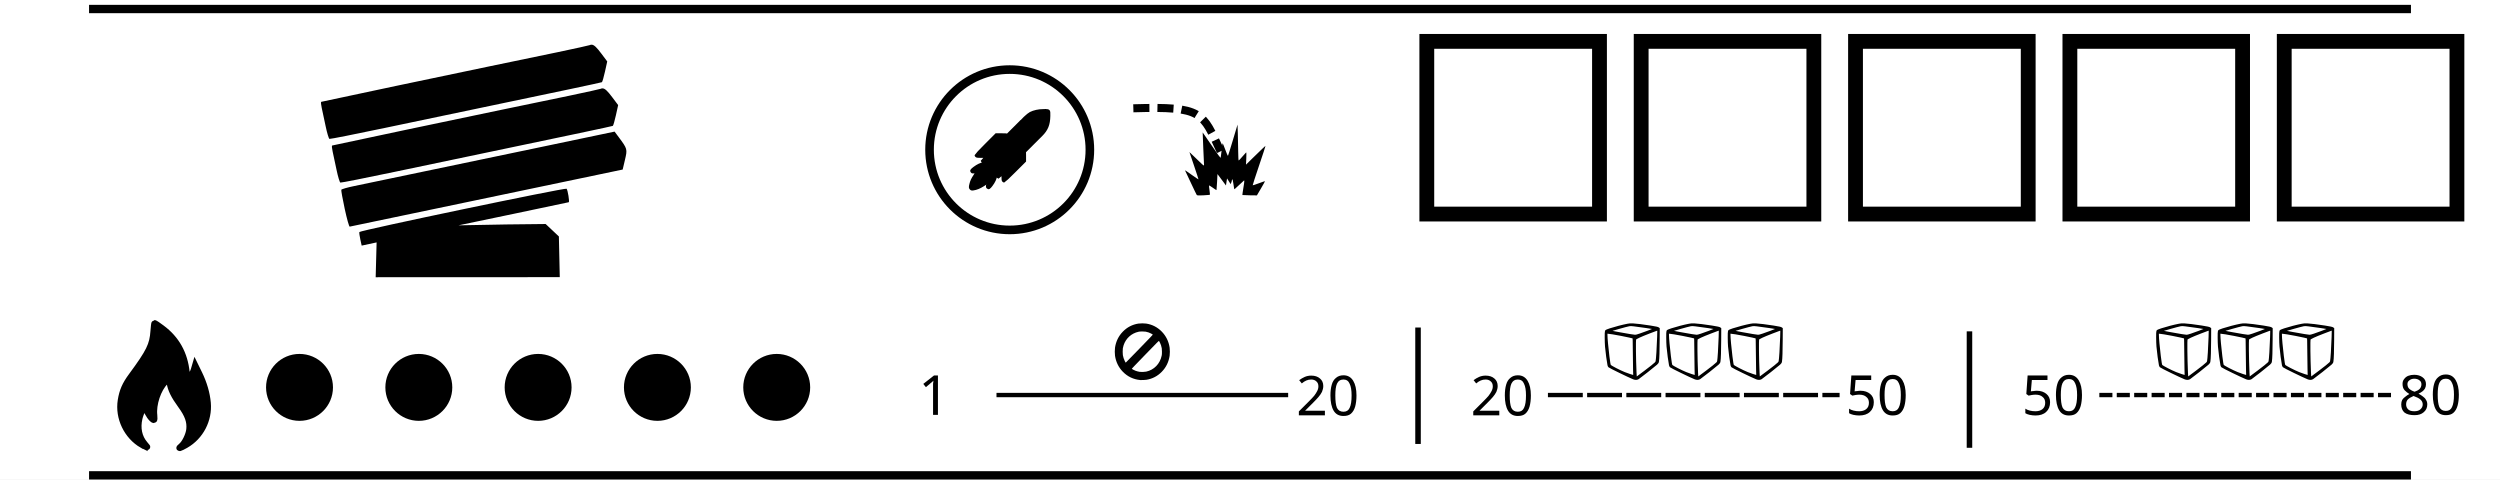
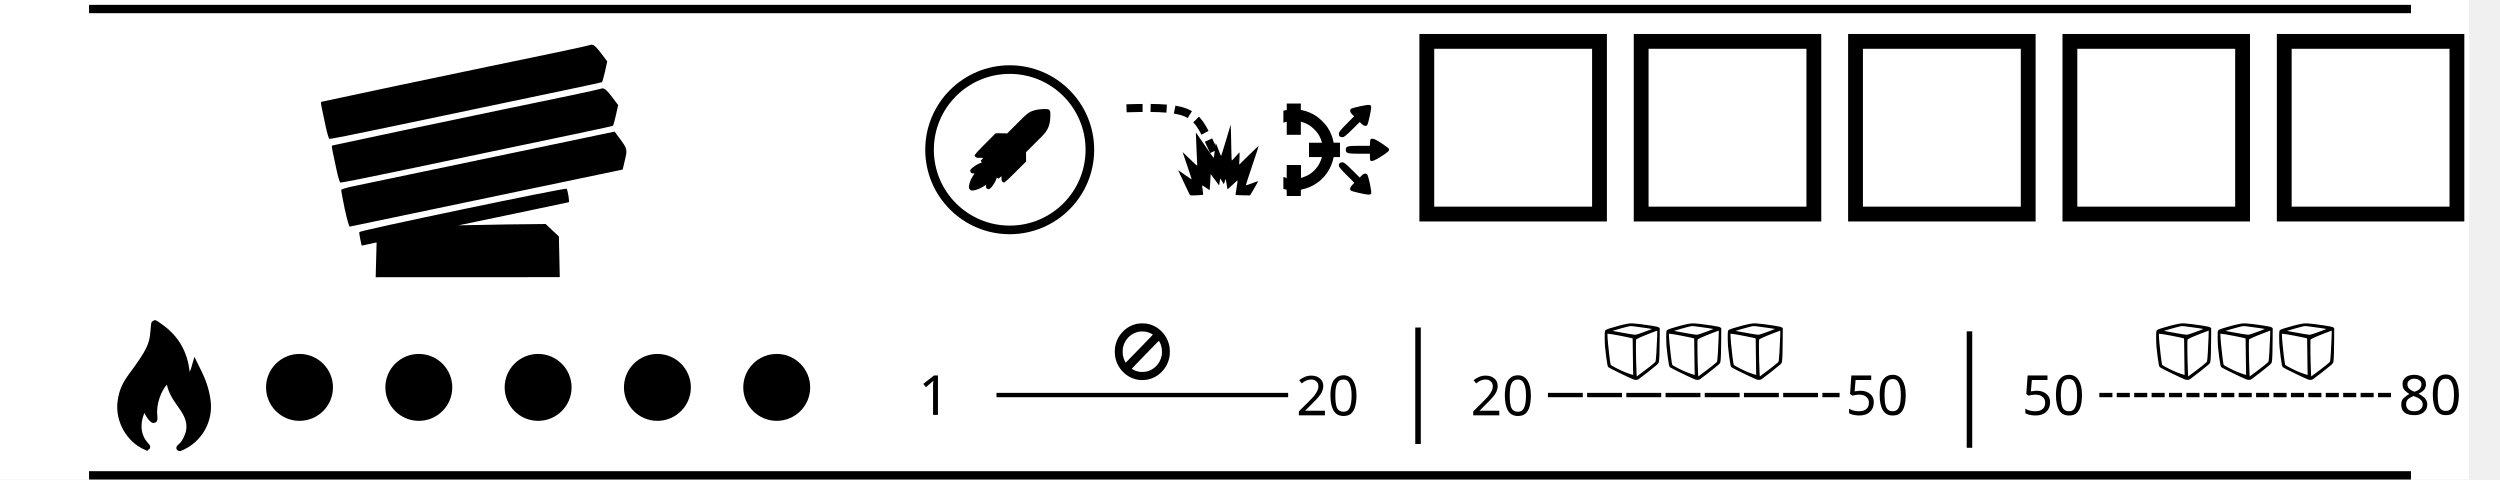
<svg xmlns="http://www.w3.org/2000/svg" width="120mm" height="23.017mm" viewBox="0 0 120 23.017" version="1.1" id="svg1100">
  <defs id="defs1094" />
  <g id="layer3" style="display:inline" />
  <g id="layer2" style="display:none" transform="translate(0,0.2323513)">
    <g id="g1399" transform="translate(-6.797849)">
      <rect y="11.403" x="50.431" height="11" width="74.995" id="rect1878-3" style="display:inline;opacity:1;vector-effect:none;fill:#ffe680;fill-opacity:1;stroke:none;stroke-width:0.475;stroke-linecap:butt;stroke-linejoin:miter;stroke-miterlimit:4;stroke-dasharray:none;stroke-dashoffset:0;stroke-opacity:1" />
      <rect y="0.302" x="8.169" height="22.148" width="42.262" id="rect1868" style="display:inline;opacity:1;vector-effect:none;fill:#decd87;fill-opacity:1;stroke:none;stroke-width:0.395;stroke-linecap:butt;stroke-linejoin:miter;stroke-miterlimit:4;stroke-dasharray:none;stroke-dashoffset:0;stroke-opacity:1" />
      <rect y="0.398" x="50.431" height="11" width="74.995" id="rect1878" style="display:inline;opacity:1;vector-effect:none;fill:#deaa87;fill-opacity:1;stroke:none;stroke-width:0.475;stroke-linecap:butt;stroke-linejoin:miter;stroke-miterlimit:4;stroke-dasharray:none;stroke-dashoffset:0;stroke-opacity:1" />
      <rect y="12.891" x="76.864" height="8.023" width="22" id="rect1878-7-3" style="display:inline;opacity:1;vector-effect:none;fill:#eeffaa;fill-opacity:1;stroke:none;stroke-width:0.193;stroke-linecap:butt;stroke-linejoin:miter;stroke-miterlimit:4;stroke-dasharray:none;stroke-dashoffset:0;stroke-opacity:1" />
      <rect y="12.891" x="103.296" height="8.023" width="22" id="rect1878-7-56" style="display:inline;opacity:1;vector-effect:none;fill:#ccffaa;fill-opacity:1;stroke:none;stroke-width:0.218;stroke-linecap:butt;stroke-linejoin:miter;stroke-miterlimit:4;stroke-dasharray:none;stroke-dashoffset:0;stroke-opacity:1" />
      <rect y="12.681" x="50.431" height="8.444" width="22" id="rect1878-7" style="display:inline;opacity:1;vector-effect:none;fill:#ff9955;fill-opacity:1;stroke:none;stroke-width:0.223;stroke-linecap:butt;stroke-linejoin:miter;stroke-miterlimit:4;stroke-dasharray:none;stroke-dashoffset:0;stroke-opacity:1" />
      <rect y="13.159" x="77.364" height="7.488" width="21" id="rect1878-7-2-7" style="display:inline;opacity:1;vector-effect:none;fill:#ddff55;fill-opacity:1;stroke:none;stroke-width:0.205;stroke-linecap:butt;stroke-linejoin:miter;stroke-miterlimit:4;stroke-dasharray:none;stroke-dashoffset:0;stroke-opacity:1" />
      <rect y="13.159" x="103.796" height="7.488" width="21" id="rect1878-7-2-7-0" style="display:inline;opacity:1;vector-effect:none;fill:#66ff00;fill-opacity:1;stroke:none;stroke-width:0.205;stroke-linecap:butt;stroke-linejoin:miter;stroke-miterlimit:4;stroke-dasharray:none;stroke-dashoffset:0;stroke-opacity:1" />
      <rect y="13.159" x="50.931" height="7.488" width="21" id="rect1878-7-2" style="display:inline;opacity:1;vector-effect:none;fill:#d45500;fill-opacity:1;stroke:none;stroke-width:0.205;stroke-linecap:butt;stroke-linejoin:miter;stroke-miterlimit:4;stroke-dasharray:none;stroke-dashoffset:0;stroke-opacity:1" />
    </g>
  </g>
  <g id="layer1" transform="translate(28.06016,-27.59571)" style="display:inline">
    <g transform="matrix(0.3527936,0,0,0.3527936,27.66483,22.56444)" id="layer1-6-3-2" />
-     <rect style="display:inline;opacity:1;fill:#ffffff;fill-opacity:1;stroke:none;stroke-width:0.711;stroke-miterlimit:4;stroke-dasharray:none;stroke-dashoffset:0;stroke-opacity:1" id="rect1126" width="119.999" height="23.018" x="-28.06" y="27.596" />
+     <rect style="display:inline;opacity:1;fill:#ffffff;fill-opacity:1;stroke:none;stroke-width:0.711;stroke-miterlimit:4;stroke-dasharray:none;stroke-dashoffset:0;stroke-opacity:1" id="rect1126" width="119.999" height="23.018" x="-29.548" y="27.596" />
    <g style="display:inline" id="g9128" transform="translate(-107.6295,-199.3465)">
      <path id="path9084" d="M 83.844,227.375 H 195.295" style="fill:none;stroke:#000000;stroke-width:0.4;stroke-linecap:butt;stroke-linejoin:miter;stroke-miterlimit:4;stroke-dasharray:none;stroke-opacity:1" />
      <path id="path9084-3" d="M 83.844,249.759 H 195.295" style="fill:none;stroke:#000000;stroke-width:0.4;stroke-linecap:butt;stroke-linejoin:miter;stroke-miterlimit:4;stroke-dasharray:none;stroke-opacity:1" />
    </g>
    <g id="g2857" transform="translate(-15.2226,-26.73438)">
      <path id="path1183-8" d="m 55.228,70.051 v 5.589" style="fill:none;stroke:#000000;stroke-width:0.265px;stroke-linecap:butt;stroke-linejoin:miter;stroke-opacity:1" />
      <text id="text1088-1-4" y="74.262" x="57.755" style="font-style:normal;font-weight:normal;font-size:132.329px;line-height:1.25;font-family:sans-serif;letter-spacing:0px;word-spacing:0px;fill:#000000;fill-opacity:1;stroke:none;stroke-width:0.221" xml:space="preserve">
        <tspan style="font-size:2.647px;stroke-width:0.221" y="74.262" x="57.755" id="tspan1086-8-3">20</tspan>
      </text>
      <text id="text1088-0-9-1" y="74.244" x="75.745" style="font-style:normal;font-weight:normal;font-size:132.329px;line-height:1.25;font-family:sans-serif;letter-spacing:0px;word-spacing:0px;fill:#000000;fill-opacity:1;stroke:none;stroke-width:0.221" xml:space="preserve">
        <tspan style="font-size:2.647px;stroke-width:0.221" y="74.244" x="75.745" id="tspan1086-9-2-4">50</tspan>
      </text>
      <g transform="translate(7.093953,31.61695)" id="g908">
        <g transform="matrix(0.3527936,0,0,0.3527936,52.98804,22.56444)" id="layer1-6-8-10">
          <path id="path828-79-6" d="m 15.551,51.922 c -0.685,-0.28 -3.206,-1.507 -3.325,-1.619 -0.034,-0.032 -0.077,-0.127 -0.096,-0.212 -0.089,-0.411 -0.263,-1.723 -0.333,-2.52 -0.05,-0.571 -0.06,-2.009 -0.014,-2.095 0.04,-0.075 0.184,-0.144 0.562,-0.267 0.723,-0.236 1.733,-0.5 2.411,-0.628 0.275,-0.052 0.396,-0.06 0.707,-0.047 0.415,0.017 1.429,0.142 2.382,0.293 0.766,0.122 1.02,0.178 1.104,0.247 l 0.065,0.053 -0.008,1.496 c -0.008,1.566 -0.043,2.635 -0.097,2.954 -0.03,0.179 -0.041,0.198 -0.224,0.376 -0.197,0.192 -2.306,1.852 -2.496,1.964 -0.172,0.102 -0.398,0.103 -0.64,0.005 z m 0.682,-0.313 c 0.354,-0.251 1.358,-1.012 1.815,-1.377 0.537,-0.429 0.599,-0.494 0.634,-0.667 0.062,-0.31 0.155,-1.795 0.205,-3.276 0.028,-0.826 0.027,-0.94 -0.012,-0.979 -0.051,-0.051 -0.077,-0.043 -1.159,0.375 -1.27,0.491 -1.845,0.759 -1.912,0.891 -0.06,0.119 -0.033,2.613 0.049,4.516 0.025,0.586 0.04,0.707 0.087,0.707 0.012,0 0.144,-0.086 0.293,-0.192 z m -0.623,-1.014 c -0.012,-0.536 -0.027,-1.695 -0.033,-2.575 -0.008,-1.256 -0.018,-1.608 -0.047,-1.634 -0.106,-0.097 -3.102,-0.678 -3.496,-0.678 h -0.135 l 3.71e-4,0.281 c 5.78e-4,0.446 0.108,1.632 0.262,2.894 0.107,0.876 0.164,1.198 0.225,1.27 0.108,0.127 1.297,0.742 1.931,0.998 0.417,0.169 1.152,0.414 1.246,0.416 l 0.07,0.001 z m 0.779,-4.666 c 0.521,-0.175 1.631,-0.587 1.882,-0.699 0.124,-0.055 0.155,-0.08 0.123,-0.098 -0.083,-0.046 -1.836,-0.313 -2.781,-0.423 -0.349,-0.041 -0.466,-0.044 -0.635,-0.017 -0.32,0.05 -2.598,0.698 -2.657,0.756 -0.032,0.031 0.195,0.081 1.179,0.262 1.326,0.243 2.098,0.37 2.267,0.372 0.12,0.002 0.273,-0.036 0.621,-0.153 z" style="fill:#000000;stroke:#000000;stroke-width:0.229;stroke-miterlimit:4;stroke-dasharray:none;stroke-opacity:1" />
        </g>
        <path transform="matrix(0.3527936,0,0,0.3527936,55.94078,22.56444)" id="path828-6-0-0" d="m 15.551,51.922 c -0.685,-0.28 -3.206,-1.507 -3.325,-1.619 -0.034,-0.032 -0.077,-0.127 -0.096,-0.212 -0.089,-0.411 -0.263,-1.723 -0.333,-2.52 -0.05,-0.571 -0.06,-2.009 -0.014,-2.095 0.04,-0.075 0.184,-0.144 0.562,-0.267 0.723,-0.236 1.733,-0.5 2.411,-0.628 0.275,-0.052 0.396,-0.06 0.707,-0.047 0.415,0.017 1.429,0.142 2.382,0.293 0.766,0.122 1.02,0.178 1.104,0.247 l 0.065,0.053 -0.008,1.496 c -0.008,1.566 -0.043,2.635 -0.097,2.954 -0.03,0.179 -0.041,0.198 -0.224,0.376 -0.197,0.192 -2.306,1.852 -2.496,1.964 -0.172,0.102 -0.398,0.103 -0.64,0.005 z m 0.682,-0.313 c 0.354,-0.251 1.358,-1.012 1.815,-1.377 0.537,-0.429 0.599,-0.494 0.634,-0.667 0.062,-0.31 0.155,-1.795 0.205,-3.276 0.028,-0.826 0.027,-0.94 -0.012,-0.979 -0.051,-0.051 -0.077,-0.043 -1.159,0.375 -1.27,0.491 -1.845,0.759 -1.912,0.891 -0.06,0.119 -0.033,2.613 0.049,4.516 0.025,0.586 0.04,0.707 0.087,0.707 0.012,0 0.144,-0.086 0.293,-0.192 z m -0.623,-1.014 c -0.012,-0.536 -0.027,-1.695 -0.033,-2.575 -0.008,-1.256 -0.018,-1.608 -0.047,-1.634 -0.106,-0.097 -3.102,-0.678 -3.496,-0.678 h -0.135 l 3.71e-4,0.281 c 5.78e-4,0.446 0.108,1.632 0.262,2.894 0.107,0.876 0.164,1.198 0.225,1.27 0.108,0.127 1.297,0.742 1.931,0.998 0.417,0.169 1.152,0.414 1.246,0.416 l 0.07,0.001 z m 0.779,-4.666 c 0.521,-0.175 1.631,-0.587 1.882,-0.699 0.124,-0.055 0.155,-0.08 0.123,-0.098 -0.083,-0.046 -1.836,-0.313 -2.781,-0.423 -0.349,-0.041 -0.466,-0.044 -0.635,-0.017 -0.32,0.05 -2.598,0.698 -2.657,0.756 -0.032,0.031 0.195,0.081 1.179,0.262 1.326,0.243 2.098,0.37 2.267,0.372 0.12,0.002 0.273,-0.036 0.621,-0.153 z" style="fill:#000000;stroke:#000000;stroke-width:0.229;stroke-miterlimit:4;stroke-dasharray:none;stroke-opacity:1" />
        <g transform="matrix(0.3527936,0,0,0.3527936,58.89354,22.56444)" id="layer1-6-75-2-6">
          <path id="path828-35-3-1" d="m 15.551,51.922 c -0.685,-0.28 -3.206,-1.507 -3.325,-1.619 -0.034,-0.032 -0.077,-0.127 -0.096,-0.212 -0.089,-0.411 -0.263,-1.723 -0.333,-2.52 -0.05,-0.571 -0.06,-2.009 -0.014,-2.095 0.04,-0.075 0.184,-0.144 0.562,-0.267 0.723,-0.236 1.733,-0.5 2.411,-0.628 0.275,-0.052 0.396,-0.06 0.707,-0.047 0.415,0.017 1.429,0.142 2.382,0.293 0.766,0.122 1.02,0.178 1.104,0.247 l 0.065,0.053 -0.008,1.496 c -0.008,1.566 -0.043,2.635 -0.097,2.954 -0.03,0.179 -0.041,0.198 -0.224,0.376 -0.197,0.192 -2.306,1.852 -2.496,1.964 -0.172,0.102 -0.398,0.103 -0.64,0.005 z m 0.682,-0.313 c 0.354,-0.251 1.358,-1.012 1.815,-1.377 0.537,-0.429 0.599,-0.494 0.634,-0.667 0.062,-0.31 0.155,-1.795 0.205,-3.276 0.028,-0.826 0.027,-0.94 -0.012,-0.979 -0.051,-0.051 -0.077,-0.043 -1.159,0.375 -1.27,0.491 -1.845,0.759 -1.912,0.891 -0.06,0.119 -0.033,2.613 0.049,4.516 0.025,0.586 0.04,0.707 0.087,0.707 0.012,0 0.144,-0.086 0.293,-0.192 z m -0.623,-1.014 c -0.012,-0.536 -0.027,-1.695 -0.033,-2.575 -0.008,-1.256 -0.018,-1.608 -0.047,-1.634 -0.106,-0.097 -3.102,-0.678 -3.496,-0.678 h -0.135 l 3.71e-4,0.281 c 5.78e-4,0.446 0.108,1.632 0.262,2.894 0.107,0.876 0.164,1.198 0.225,1.27 0.108,0.127 1.297,0.742 1.931,0.998 0.417,0.169 1.152,0.414 1.246,0.416 l 0.07,0.001 z m 0.779,-4.666 c 0.521,-0.175 1.631,-0.587 1.882,-0.699 0.124,-0.055 0.155,-0.08 0.123,-0.098 -0.083,-0.046 -1.836,-0.313 -2.781,-0.423 -0.349,-0.041 -0.466,-0.044 -0.635,-0.017 -0.32,0.05 -2.598,0.698 -2.657,0.756 -0.032,0.031 0.195,0.081 1.179,0.262 1.326,0.243 2.098,0.37 2.267,0.372 0.12,0.002 0.273,-0.036 0.621,-0.153 z" style="fill:#000000;stroke:#000000;stroke-width:0.229;stroke-miterlimit:4;stroke-dasharray:none;stroke-opacity:1" />
        </g>
      </g>
      <path id="path1090-2-9" d="M 61.463,73.292 H 75.463" style="fill:none;stroke:#000000;stroke-width:0.209;stroke-linecap:butt;stroke-linejoin:miter;stroke-miterlimit:4;stroke-dasharray:1.673, 0.209;stroke-dashoffset:0;stroke-opacity:1" />
      <text id="text1088-8-2" y="74.244" x="84.208" style="font-style:normal;font-weight:normal;font-size:132.329px;line-height:1.25;font-family:sans-serif;letter-spacing:0px;word-spacing:0px;fill:#000000;fill-opacity:1;stroke:none;stroke-width:0.221" xml:space="preserve">
        <tspan style="font-size:2.647px;stroke-width:0.221" y="74.244" x="84.208" id="tspan1086-97-0">50</tspan>
      </text>
      <text id="text1088-0-6-6" y="74.226" x="102.296" style="font-style:normal;font-weight:normal;font-size:132.329px;line-height:1.25;font-family:sans-serif;letter-spacing:0px;word-spacing:0px;fill:#000000;fill-opacity:1;stroke:none;stroke-width:0.221" xml:space="preserve">
        <tspan style="font-size:2.647px;stroke-width:0.221" y="74.226" x="102.296" id="tspan1086-9-1-8">80</tspan>
      </text>
      <g transform="translate(6.763224,31.61695)" id="g900">
        <g transform="matrix(0.3527936,0,0,0.3527936,79.78762,22.56444)" id="layer1-6-8-6">
          <path id="path828-79-9" d="m 15.551,51.922 c -0.685,-0.28 -3.206,-1.507 -3.325,-1.619 -0.034,-0.032 -0.077,-0.127 -0.096,-0.212 -0.089,-0.411 -0.263,-1.723 -0.333,-2.52 -0.05,-0.571 -0.06,-2.009 -0.014,-2.095 0.04,-0.075 0.184,-0.144 0.562,-0.267 0.723,-0.236 1.733,-0.5 2.411,-0.628 0.275,-0.052 0.396,-0.06 0.707,-0.047 0.415,0.017 1.429,0.142 2.382,0.293 0.766,0.122 1.02,0.178 1.104,0.247 l 0.065,0.053 -0.008,1.496 c -0.008,1.566 -0.043,2.635 -0.097,2.954 -0.03,0.179 -0.041,0.198 -0.224,0.376 -0.197,0.192 -2.306,1.852 -2.496,1.964 -0.172,0.102 -0.398,0.103 -0.64,0.005 z m 0.682,-0.313 c 0.354,-0.251 1.358,-1.012 1.815,-1.377 0.537,-0.429 0.599,-0.494 0.634,-0.667 0.062,-0.31 0.155,-1.795 0.205,-3.276 0.028,-0.826 0.027,-0.94 -0.012,-0.979 -0.051,-0.051 -0.077,-0.043 -1.159,0.375 -1.27,0.491 -1.845,0.759 -1.912,0.891 -0.06,0.119 -0.033,2.613 0.049,4.516 0.025,0.586 0.04,0.707 0.087,0.707 0.012,0 0.144,-0.086 0.293,-0.192 z m -0.623,-1.014 c -0.012,-0.536 -0.027,-1.695 -0.033,-2.575 -0.008,-1.256 -0.018,-1.608 -0.047,-1.634 -0.106,-0.097 -3.102,-0.678 -3.496,-0.678 h -0.135 l 3.71e-4,0.281 c 5.78e-4,0.446 0.108,1.632 0.262,2.894 0.107,0.876 0.164,1.198 0.225,1.27 0.108,0.127 1.297,0.742 1.931,0.998 0.417,0.169 1.152,0.414 1.246,0.416 l 0.07,0.001 z m 0.779,-4.666 c 0.521,-0.175 1.631,-0.587 1.882,-0.699 0.124,-0.055 0.155,-0.08 0.123,-0.098 -0.083,-0.046 -1.836,-0.313 -2.781,-0.423 -0.349,-0.041 -0.466,-0.044 -0.635,-0.017 -0.32,0.05 -2.598,0.698 -2.657,0.756 -0.032,0.031 0.195,0.081 1.179,0.262 1.326,0.243 2.098,0.37 2.267,0.372 0.12,0.002 0.273,-0.036 0.621,-0.153 z" style="fill:#000000;stroke:#000000;stroke-width:0.229;stroke-miterlimit:4;stroke-dasharray:none;stroke-opacity:1" />
        </g>
        <g transform="matrix(0.3527936,0,0,0.3527936,82.74035,22.56444)" id="layer1-6-3-2-37">
          <path id="path828-6-0-4" d="m 15.551,51.922 c -0.685,-0.28 -3.206,-1.507 -3.325,-1.619 -0.034,-0.032 -0.077,-0.127 -0.096,-0.212 -0.089,-0.411 -0.263,-1.723 -0.333,-2.52 -0.05,-0.571 -0.06,-2.009 -0.014,-2.095 0.04,-0.075 0.184,-0.144 0.562,-0.267 0.723,-0.236 1.733,-0.5 2.411,-0.628 0.275,-0.052 0.396,-0.06 0.707,-0.047 0.415,0.017 1.429,0.142 2.382,0.293 0.766,0.122 1.02,0.178 1.104,0.247 l 0.065,0.053 -0.008,1.496 c -0.008,1.566 -0.043,2.635 -0.097,2.954 -0.03,0.179 -0.041,0.198 -0.224,0.376 -0.197,0.192 -2.306,1.852 -2.496,1.964 -0.172,0.102 -0.398,0.103 -0.64,0.005 z m 0.682,-0.313 c 0.354,-0.251 1.358,-1.012 1.815,-1.377 0.537,-0.429 0.599,-0.494 0.634,-0.667 0.062,-0.31 0.155,-1.795 0.205,-3.276 0.028,-0.826 0.027,-0.94 -0.012,-0.979 -0.051,-0.051 -0.077,-0.043 -1.159,0.375 -1.27,0.491 -1.845,0.759 -1.912,0.891 -0.06,0.119 -0.033,2.613 0.049,4.516 0.025,0.586 0.04,0.707 0.087,0.707 0.012,0 0.144,-0.086 0.293,-0.192 z m -0.623,-1.014 c -0.012,-0.536 -0.027,-1.695 -0.033,-2.575 -0.008,-1.256 -0.018,-1.608 -0.047,-1.634 -0.106,-0.097 -3.102,-0.678 -3.496,-0.678 h -0.135 l 3.71e-4,0.281 c 5.78e-4,0.446 0.108,1.632 0.262,2.894 0.107,0.876 0.164,1.198 0.225,1.27 0.108,0.127 1.297,0.742 1.931,0.998 0.417,0.169 1.152,0.414 1.246,0.416 l 0.07,0.001 z m 0.779,-4.666 c 0.521,-0.175 1.631,-0.587 1.882,-0.699 0.124,-0.055 0.155,-0.08 0.123,-0.098 -0.083,-0.046 -1.836,-0.313 -2.781,-0.423 -0.349,-0.041 -0.466,-0.044 -0.635,-0.017 -0.32,0.05 -2.598,0.698 -2.657,0.756 -0.032,0.031 0.195,0.081 1.179,0.262 1.326,0.243 2.098,0.37 2.267,0.372 0.12,0.002 0.273,-0.036 0.621,-0.153 z" style="fill:#000000;stroke:#000000;stroke-width:0.229;stroke-miterlimit:4;stroke-dasharray:none;stroke-opacity:1" />
        </g>
        <g transform="matrix(0.3527936,0,0,0.3527936,85.69312,22.56444)" id="layer1-6-75-2-5">
          <path id="path828-35-3-2" d="m 15.551,51.922 c -0.685,-0.28 -3.206,-1.507 -3.325,-1.619 -0.034,-0.032 -0.077,-0.127 -0.096,-0.212 -0.089,-0.411 -0.263,-1.723 -0.333,-2.52 -0.05,-0.571 -0.06,-2.009 -0.014,-2.095 0.04,-0.075 0.184,-0.144 0.562,-0.267 0.723,-0.236 1.733,-0.5 2.411,-0.628 0.275,-0.052 0.396,-0.06 0.707,-0.047 0.415,0.017 1.429,0.142 2.382,0.293 0.766,0.122 1.02,0.178 1.104,0.247 l 0.065,0.053 -0.008,1.496 c -0.008,1.566 -0.043,2.635 -0.097,2.954 -0.03,0.179 -0.041,0.198 -0.224,0.376 -0.197,0.192 -2.306,1.852 -2.496,1.964 -0.172,0.102 -0.398,0.103 -0.64,0.005 z m 0.682,-0.313 c 0.354,-0.251 1.358,-1.012 1.815,-1.377 0.537,-0.429 0.599,-0.494 0.634,-0.667 0.062,-0.31 0.155,-1.795 0.205,-3.276 0.028,-0.826 0.027,-0.94 -0.012,-0.979 -0.051,-0.051 -0.077,-0.043 -1.159,0.375 -1.27,0.491 -1.845,0.759 -1.912,0.891 -0.06,0.119 -0.033,2.613 0.049,4.516 0.025,0.586 0.04,0.707 0.087,0.707 0.012,0 0.144,-0.086 0.293,-0.192 z m -0.623,-1.014 c -0.012,-0.536 -0.027,-1.695 -0.033,-2.575 -0.008,-1.256 -0.018,-1.608 -0.047,-1.634 -0.106,-0.097 -3.102,-0.678 -3.496,-0.678 h -0.135 l 3.71e-4,0.281 c 5.78e-4,0.446 0.108,1.632 0.262,2.894 0.107,0.876 0.164,1.198 0.225,1.27 0.108,0.127 1.297,0.742 1.931,0.998 0.417,0.169 1.152,0.414 1.246,0.416 l 0.07,0.001 z m 0.779,-4.666 c 0.521,-0.175 1.631,-0.587 1.882,-0.699 0.124,-0.055 0.155,-0.08 0.123,-0.098 -0.083,-0.046 -1.836,-0.313 -2.781,-0.423 -0.349,-0.041 -0.466,-0.044 -0.635,-0.017 -0.32,0.05 -2.598,0.698 -2.657,0.756 -0.032,0.031 0.195,0.081 1.179,0.262 1.326,0.243 2.098,0.37 2.267,0.372 0.12,0.002 0.273,-0.036 0.621,-0.153 z" style="fill:#000000;stroke:#000000;stroke-width:0.229;stroke-miterlimit:4;stroke-dasharray:none;stroke-opacity:1" />
        </g>
      </g>
      <path id="path1090-2-1-9" d="M 87.931,73.292 H 101.931" style="fill:none;stroke:#000000;stroke-width:0.209;stroke-linecap:butt;stroke-linejoin:miter;stroke-miterlimit:4;stroke-dasharray:0.627, 0.209;stroke-dashoffset:0;stroke-opacity:1" />
      <path id="path1183-2-2" d="m 81.697,70.235 v 5.589" style="fill:none;stroke:#000000;stroke-width:0.265px;stroke-linecap:butt;stroke-linejoin:miter;stroke-opacity:1" />
      <text id="text1088-6" y="74.245" x="31.247" style="font-style:normal;font-weight:normal;font-size:132.329px;line-height:1.25;font-family:sans-serif;letter-spacing:0px;word-spacing:0px;fill:#000000;fill-opacity:1;stroke:none;stroke-width:0.221" xml:space="preserve">
        <tspan style="font-size:2.647px;stroke-width:0.221" y="74.245" x="31.247" id="tspan1086-6">1</tspan>
      </text>
      <path id="path1090-4" d="m 34.994,73.292 h 14" style="fill:none;stroke:#000000;stroke-width:0.209px;stroke-linecap:butt;stroke-linejoin:miter;stroke-opacity:1" />
      <text id="text1088-0-95" y="74.262" x="49.381" style="font-style:normal;font-weight:normal;font-size:132.329px;line-height:1.25;font-family:sans-serif;letter-spacing:0px;word-spacing:0px;fill:#000000;fill-opacity:1;stroke:none;stroke-width:0.221" xml:space="preserve">
        <tspan style="font-size:2.647px;stroke-width:0.221" y="74.262" x="49.381" id="tspan1086-9-0">20</tspan>
      </text>
      <path id="path1524" d="m 41.893,72.572 c -0.327,-0.031 -0.608,-0.165 -0.834,-0.398 -0.205,-0.211 -0.331,-0.468 -0.376,-0.768 -0.015,-0.096 -0.015,-0.293 0,-0.389 0.045,-0.3 0.17,-0.557 0.376,-0.768 0.205,-0.211 0.454,-0.341 0.746,-0.387 0.094,-0.015 0.284,-0.015 0.378,0 0.292,0.046 0.54,0.176 0.746,0.387 0.205,0.211 0.331,0.468 0.376,0.768 0.015,0.096 0.015,0.293 0,0.389 -0.045,0.3 -0.17,0.557 -0.376,0.768 -0.204,0.21 -0.455,0.341 -0.739,0.386 -0.061,0.01 -0.243,0.017 -0.296,0.012 z m 0.287,-0.404 c 0.379,-0.083 0.661,-0.373 0.743,-0.767 0.011,-0.055 0.013,-0.082 0.013,-0.189 0,-0.137 -0.008,-0.195 -0.044,-0.308 -0.019,-0.06 -0.083,-0.198 -0.098,-0.211 -0.008,-0.007 -0.099,0.084 -0.66,0.663 -0.527,0.543 -0.65,0.672 -0.644,0.679 0.011,0.014 0.118,0.069 0.179,0.092 0.059,0.022 0.143,0.044 0.207,0.053 0.066,0.009 0.237,0.003 0.304,-0.012 z m -0.326,-1.102 c 0.561,-0.577 0.649,-0.671 0.642,-0.679 -0.012,-0.015 -0.146,-0.081 -0.204,-0.101 -0.109,-0.037 -0.165,-0.045 -0.299,-0.045 -0.104,0 -0.13,0.002 -0.183,0.014 -0.341,0.075 -0.607,0.318 -0.715,0.649 -0.036,0.111 -0.044,0.17 -0.044,0.308 0,0.138 0.008,0.196 0.044,0.308 0.027,0.085 0.091,0.216 0.104,0.216 0.003,0 0.297,-0.301 0.654,-0.669 z" style="fill:#000000;stroke-width:0.006" />
    </g>
    <g id="g2751" transform="matrix(1.324056,0,0,1.324056,-26.06979,15.08427)">
      <circle r="2.906" cy="14.878" cx="35.101" id="path1760-3-3-8" style="opacity:1;vector-effect:none;fill:#ffffff;fill-opacity:1;stroke:#000000;stroke-width:0.312;stroke-linecap:butt;stroke-linejoin:miter;stroke-miterlimit:4;stroke-dasharray:none;stroke-dashoffset:0;stroke-opacity:1" />
      <path id="path974-3-6-6" d="m 36.329,13.434 c -0.185,0.004 -0.352,0.04 -0.482,0.105 -0.047,0.024 -0.14,0.098 -0.216,0.173 -0.074,0.072 -0.141,0.135 -0.142,0.14 l -2.76e-4,-2.83e-4 c 0,0 -3.07e-4,4.91e-4 -3.07e-4,4.91e-4 -4.31e-4,3.75e-4 -0.262,0.261 -0.471,0.471 -0.013,-0.005 -0.094,-0.01 -0.202,-0.01 h -0.212 l -0.372,0.373 c -0.205,0.205 -0.372,0.381 -0.372,0.39 0,0.009 0.011,0.028 0.024,0.041 0.019,0.019 0.059,0.024 0.18,0.024 h 0.15 c -0.047,0.049 -0.131,0.135 -0.131,0.138 0,0.006 0.03,0.04 0.07,0.085 -0.098,0.011 -0.217,0.066 -0.345,0.162 -0.108,0.081 -0.127,0.114 -0.088,0.157 0.021,0.023 0.04,0.027 0.094,0.02 0.037,-0.005 0.067,-0.005 0.067,0 0,0.005 -0.031,0.058 -0.07,0.117 -0.08,0.124 -0.111,0.191 -0.138,0.3 -0.028,0.111 -0.026,0.142 0.01,0.178 0.027,0.027 0.043,0.031 0.103,0.022 0.115,-0.017 0.231,-0.064 0.36,-0.146 0.066,-0.042 0.125,-0.077 0.129,-0.077 0.005,0 0.005,0.03 -4.83e-4,0.067 -0.007,0.054 -0.004,0.072 0.02,0.094 0.043,0.039 0.076,0.02 0.157,-0.088 0.096,-0.127 0.15,-0.248 0.161,-0.345 0.044,0.04 0.078,0.07 0.084,0.07 0.004,0 0.081,-0.075 0.138,-0.128 v 0.065 c 0,0.122 0.005,0.162 0.024,0.18 0.013,0.013 0.032,0.024 0.041,0.024 0.009,0 0.185,-0.167 0.39,-0.372 l 0.373,-0.372 v -0.211 c 0,-0.05 -0.002,-0.091 -0.002,-0.127 l 0.463,-0.463 0.13,-0.129 c 0.208,-0.207 0.283,-0.393 0.289,-0.71 0.004,-0.22 0.004,-0.22 -0.216,-0.216 z" style="fill:#000000;stroke:#000000;stroke-width:0.064;stroke-miterlimit:4;stroke-dasharray:none;stroke-opacity:1" />
    </g>
    <g style="display:inline" id="g1033" transform="translate(19.24769,66.19843)">
      <rect y="-36.617" x="21.179" height="8.289" width="8.289" id="rect925-7-3-61-49-09" style="display:inline;opacity:1;vector-effect:none;fill:#ffffff;fill-opacity:1;stroke:#000000;stroke-width:0.711;stroke-linecap:butt;stroke-linejoin:miter;stroke-miterlimit:4;stroke-dasharray:none;stroke-dashoffset:0;stroke-opacity:1" />
      <rect y="-36.617" x="31.468" height="8.289" width="8.289" id="rect925-7-3-61-49-0-6" style="display:inline;opacity:1;vector-effect:none;fill:#ffffff;fill-opacity:1;stroke:#000000;stroke-width:0.711;stroke-linecap:butt;stroke-linejoin:miter;stroke-miterlimit:4;stroke-dasharray:none;stroke-dashoffset:0;stroke-opacity:1" />
      <rect y="-36.617" x="41.757" height="8.289" width="8.289" id="rect925-7-3-61-49-9-3" style="display:inline;opacity:1;vector-effect:none;fill:#ffffff;fill-opacity:1;stroke:#000000;stroke-width:0.711;stroke-linecap:butt;stroke-linejoin:miter;stroke-miterlimit:4;stroke-dasharray:none;stroke-dashoffset:0;stroke-opacity:1" />
      <rect y="-36.617" x="52.047" height="8.289" width="8.289" id="rect925-7-3-61-49-1-8" style="display:inline;opacity:1;vector-effect:none;fill:#ffffff;fill-opacity:1;stroke:#000000;stroke-width:0.711;stroke-linecap:butt;stroke-linejoin:miter;stroke-miterlimit:4;stroke-dasharray:none;stroke-dashoffset:0;stroke-opacity:1" />
      <rect y="-36.617" x="62.336" height="8.289" width="8.289" id="rect925-7-3-61-49-7-5" style="display:inline;opacity:1;vector-effect:none;fill:#ffffff;fill-opacity:1;stroke:#000000;stroke-width:0.711;stroke-linecap:butt;stroke-linejoin:miter;stroke-miterlimit:4;stroke-dasharray:none;stroke-dashoffset:0;stroke-opacity:1" />
    </g>
    <g transform="translate(-9.237526,1.058333)" style="display:inline" id="g901">
      <path id="path826-3-7" d="m -11.992,47.9 c -0.74,-0.425 -1.163,-1.306 -1.029,-2.145 0.072,-0.452 0.205,-0.757 0.513,-1.175 0.855,-1.161 1.011,-1.478 1.057,-2.151 0.015,-0.211 0.036,-0.384 0.049,-0.384 0.012,0 0.168,0.108 0.345,0.239 0.703,0.521 1.098,1.229 1.19,2.134 l 0.035,0.348 0.128,-0.136 c 0.07,-0.075 0.155,-0.229 0.189,-0.344 l 0.061,-0.208 0.191,0.391 c 0.228,0.466 0.37,0.954 0.41,1.407 0.072,0.819 -0.343,1.616 -1.052,2.023 -0.285,0.163 -0.393,0.191 -0.223,0.057 0.174,-0.137 0.369,-0.535 0.397,-0.811 0.038,-0.372 -0.075,-0.692 -0.409,-1.149 -0.335,-0.459 -0.488,-0.77 -0.533,-1.083 l -0.032,-0.225 -0.183,0.178 c -0.349,0.339 -0.596,1.081 -0.534,1.603 0.015,0.125 0.009,0.227 -0.013,0.227 -0.089,0 -0.326,-0.335 -0.352,-0.499 -0.016,-0.097 -0.035,-0.207 -0.042,-0.245 -0.017,-0.09 -0.246,0.409 -0.305,0.664 -0.11,0.477 -0.018,0.911 0.261,1.237 0.09,0.105 0.157,0.191 0.149,0.191 -0.008,-1.8e-4 -0.129,-0.065 -0.267,-0.145 z" style="fill:#000000;stroke:#000000;stroke-width:0.3;stroke-miterlimit:4;stroke-dasharray:none;stroke-opacity:1" />
      <circle r="1.606" cy="45.132" cx="-4.446" id="path3810-6" style="opacity:1;vector-effect:none;fill:#000000;fill-opacity:1;stroke:none;stroke-width:0.292;stroke-linecap:butt;stroke-linejoin:miter;stroke-miterlimit:4;stroke-dasharray:0.876, 0.292;stroke-dashoffset:0;stroke-opacity:1" />
      <circle r="1.606" cy="45.132" cx="1.281" id="path3810-8-5" style="opacity:1;vector-effect:none;fill:#000000;fill-opacity:1;stroke:none;stroke-width:0.292;stroke-linecap:butt;stroke-linejoin:miter;stroke-miterlimit:4;stroke-dasharray:0.876, 0.292;stroke-dashoffset:0;stroke-opacity:1" />
      <circle r="1.606" cy="45.132" cx="7.007" id="path3810-89-6" style="opacity:1;vector-effect:none;fill:#000000;fill-opacity:1;stroke:none;stroke-width:0.292;stroke-linecap:butt;stroke-linejoin:miter;stroke-miterlimit:4;stroke-dasharray:0.876, 0.292;stroke-dashoffset:0;stroke-opacity:1" />
      <circle r="1.606" cy="45.132" cx="12.733" id="path3810-7-9" style="opacity:1;vector-effect:none;fill:#000000;fill-opacity:1;stroke:none;stroke-width:0.292;stroke-linecap:butt;stroke-linejoin:miter;stroke-miterlimit:4;stroke-dasharray:0.876, 0.292;stroke-dashoffset:0;stroke-opacity:1" />
      <circle r="1.606" cy="45.132" cx="18.46" id="path3810-76" style="opacity:1;vector-effect:none;fill:#000000;fill-opacity:1;stroke:none;stroke-width:0.292;stroke-linecap:butt;stroke-linejoin:miter;stroke-miterlimit:4;stroke-dasharray:0.876, 0.292;stroke-dashoffset:0;stroke-opacity:1" />
    </g>
    <path style="fill:#000000;stroke-width:0.073" d="m 0.351,29.741 c -0.037,-0.004 -0.073,0.004 -0.111,0.022 -0.068,0.032 -2.396,0.525 -4.778,1.011 -1.262,0.258 -8.077,1.695 -8.105,1.71 -0.02,0.01 -0.008,0.141 0.026,0.292 0.034,0.151 0.118,0.542 0.186,0.871 0.068,0.328 0.151,0.605 0.185,0.616 0.033,0.011 1.222,-0.224 2.642,-0.523 1.42,-0.298 3.434,-0.72 4.476,-0.938 3.783,-0.789 5.92,-1.241 5.959,-1.261 0.022,-0.011 0.089,-0.24 0.148,-0.509 L 1.087,30.545 0.802,30.165 c -0.218,-0.291 -0.34,-0.412 -0.451,-0.424 z m 0.524,2.097 c -0.037,-0.004 -0.073,0.004 -0.111,0.022 -0.068,0.032 -2.396,0.525 -4.778,1.011 -1.262,0.258 -8.077,1.695 -8.105,1.71 -0.02,0.01 -0.008,0.141 0.026,0.292 0.034,0.151 0.118,0.542 0.186,0.871 0.068,0.328 0.151,0.605 0.185,0.616 0.033,0.011 1.222,-0.224 2.642,-0.523 1.42,-0.298 3.434,-0.72 4.476,-0.938 3.783,-0.789 5.92,-1.241 5.959,-1.261 0.022,-0.011 0.089,-0.24 0.148,-0.509 l 0.108,-0.489 -0.285,-0.379 C 1.108,31.971 0.986,31.85 0.875,31.838 Z m 0.565,2.075 -3.895,0.816 c -4.029,0.845 -7.572,1.585 -8.608,1.798 -0.328,0.067 -0.604,0.148 -0.615,0.179 -0.011,0.031 0.063,0.444 0.165,0.918 0.102,0.473 0.209,0.855 0.239,0.85 0.03,-0.006 2.99,-0.624 6.578,-1.375 l 6.524,-1.365 0.112,-0.475 c 0.119,-0.505 0.115,-0.52 -0.302,-1.08 z m -2.303,2.742 c -0.051,-0.062 -9.922,2.001 -9.948,2.079 -0.011,0.032 0.01,0.191 0.046,0.354 l 0.065,0.297 0.358,-0.077 0.359,-0.077 -0.045,1.672 8.837,-0.004 -0.043,-1.953 -0.317,-0.299 -0.318,-0.299 -1.889,0.021 -2.296,0.043 2.629,-0.548 c 1.446,-0.301 2.646,-0.553 2.666,-0.562 0.043,-0.018 -0.047,-0.578 -0.105,-0.648 z" id="path1052-3" />
-     <g id="g925" transform="matrix(1.455054,0,0,1.455054,-73.8372,-10.22164)">
+     <g id="g925" transform="matrix(1.455054,0,0,1.455054,-74.16461,-10.22164)">
      <path id="path917" d="m 70.942,32.427 c -0.009,-0.012 -0.095,-0.188 -0.19,-0.392 -0.095,-0.204 -0.18,-0.385 -0.189,-0.402 -0.016,-0.03 -0.015,-0.031 0.023,-0.006 0.022,0.014 0.122,0.085 0.223,0.156 0.101,0.072 0.186,0.128 0.188,0.125 0.003,-0.003 -0.064,-0.207 -0.147,-0.453 l -0.152,-0.448 0.092,0.087 c 0.051,0.048 0.159,0.152 0.241,0.232 0.135,0.131 0.149,0.141 0.149,0.103 0,-0.023 -0.011,-0.273 -0.025,-0.554 -0.014,-0.281 -0.023,-0.514 -0.02,-0.516 0.002,-0.002 0.135,0.19 0.295,0.427 0.201,0.299 0.293,0.423 0.3,0.405 0.005,-0.014 0.019,-0.126 0.031,-0.248 0.011,-0.122 0.025,-0.225 0.031,-0.228 0.005,-0.003 0.045,0.092 0.088,0.211 0.043,0.119 0.083,0.211 0.09,0.204 0.006,-0.007 0.079,-0.241 0.163,-0.521 l 0.152,-0.508 0.01,0.306 c 0.005,0.168 0.011,0.435 0.012,0.592 0.001,0.157 0.008,0.286 0.016,0.286 0.007,0 0.063,-0.058 0.122,-0.129 0.06,-0.071 0.116,-0.133 0.124,-0.138 0.009,-0.006 0.011,0.072 0.005,0.197 l -0.01,0.207 0.223,-0.219 c 0.329,-0.321 0.414,-0.402 0.42,-0.396 0.003,0.003 -0.092,0.294 -0.212,0.647 -0.12,0.353 -0.214,0.645 -0.21,0.649 0.004,0.004 0.096,-0.026 0.204,-0.067 0.108,-0.041 0.199,-0.072 0.202,-0.069 0.003,0.003 -0.056,0.11 -0.131,0.237 l -0.136,0.232 -0.237,-0.003 c -0.13,-0.002 -0.239,-0.006 -0.242,-0.009 -0.003,-0.003 0.012,-0.11 0.033,-0.238 0.037,-0.215 0.039,-0.273 0.011,-0.233 -0.006,0.009 -0.073,0.07 -0.148,0.137 -0.075,0.066 -0.142,0.128 -0.148,0.136 -0.015,0.022 -0.023,-0.007 -0.046,-0.18 -0.011,-0.082 -0.026,-0.145 -0.034,-0.14 -0.008,0.005 -0.014,0.021 -0.015,0.036 -4.03e-4,0.015 -0.01,0.049 -0.021,0.075 l -0.02,0.047 -0.059,-0.094 -0.059,-0.094 -0.009,0.058 c -0.005,0.032 -0.013,0.084 -0.018,0.116 l -0.009,0.058 -0.14,-0.188 -0.14,-0.188 -0.013,0.262 c -0.007,0.144 -0.016,0.265 -0.019,0.268 -0.003,0.003 -0.057,-0.032 -0.121,-0.078 -0.063,-0.046 -0.119,-0.08 -0.124,-0.075 -0.005,0.005 0.002,0.075 0.014,0.157 0.016,0.104 0.018,0.149 0.005,0.153 -0.01,0.003 -0.105,0.01 -0.212,0.015 -0.15,0.008 -0.199,0.005 -0.212,-0.011 z" style="fill:#000000;stroke-width:0.016" />
      <path id="path921" d="m 68.848,29.563 c 2.315,-0.071 2.282,0.142 2.877,1.42" style="fill:none;stroke:#000000;stroke-width:0.265;stroke-linecap:butt;stroke-linejoin:miter;stroke-miterlimit:4;stroke-dasharray:0.53, 0.265;stroke-dashoffset:0;stroke-opacity:1" />
    </g>
+     <g transform="matrix(0.7396201,0,0,0.7396201,-77.76196,-51.28233)" id="g857">
+       <path id="path1101" d="m 150.811,113.471 v 0.2 0.199 l -0.069,0.011 c -0.05,0.008 -0.099,0.021 -0.149,0.033 v 0.554 c 0.057,-0.017 0.117,-0.036 0.153,-0.042 l 0.064,-0.01 v 0.437 0.436 h 0.353 0.354 v -0.434 c 0,-0.503 -0.023,-0.459 0.203,-0.393 0.328,0.095 0.576,0.24 0.828,0.484 0.296,0.287 0.464,0.591 0.567,1.023 l 0.011,0.044 h -0.435 -0.435 v 0.362 0.362 h 0.433 0.433 l -0.015,0.068 c -0.029,0.131 -0.099,0.327 -0.167,0.463 -0.186,0.37 -0.499,0.686 -0.865,0.871 -0.133,0.067 -0.419,0.168 -0.501,0.177 l -0.048,0.005 v -0.43 -0.43 h -0.358 -0.358 v 0.425 h -0.001 c 0,0.234 -0.005,0.428 -0.012,0.432 -0.007,0.004 -0.063,-0.006 -0.125,-0.022 -0.027,-0.007 -0.053,-0.018 -0.08,-0.026 v 0.554 c 0.014,0.003 0.027,0.007 0.04,0.01 l 0.169,0.036 0.004,0.196 0.005,0.196 h 0.353 0.353 l 0.004,-0.195 0.005,-0.195 0.168,-0.038 c 0.303,-0.068 0.545,-0.165 0.809,-0.326 0.574,-0.348 0.995,-0.955 1.133,-1.631 l 0.028,-0.141 h 0.197 0.197 v -0.362 -0.362 h -0.197 -0.198 l -0.028,-0.148 c -0.06,-0.316 -0.194,-0.638 -0.384,-0.919 -0.139,-0.206 -0.472,-0.535 -0.681,-0.674 -0.28,-0.186 -0.589,-0.314 -0.904,-0.374 l -0.149,-0.029 v -0.198 -0.199 h -0.353 z" style="fill:#000000;stroke:#000000;stroke-width:0.209;stroke-miterlimit:4;stroke-dasharray:none;stroke-opacity:1" />
+       <path id="path853" d="m 155.397,119.168 c -0.26,-0.059 -0.496,-0.126 -0.526,-0.151 -0.092,-0.075 -0.059,-0.217 0.084,-0.365 l 0.138,-0.142 -0.503,-0.504 c -0.377,-0.378 -0.503,-0.531 -0.503,-0.613 0,-0.143 0.074,-0.212 0.23,-0.212 0.104,0 0.216,0.088 0.627,0.494 l 0.5,0.494 0.124,-0.129 c 0.132,-0.137 0.28,-0.166 0.36,-0.07 0.088,0.106 0.306,1.147 0.259,1.235 -0.056,0.104 -0.197,0.097 -0.79,-0.037 z m 0.737,-2.101 c -0.016,-0.016 -0.029,-0.122 -0.029,-0.236 v -0.207 l -0.676,-6.4e-4 c -0.79,-8.2e-4 -0.89,-0.03 -0.89,-0.257 0,-0.227 0.1,-0.256 0.888,-0.257 l 0.674,-6.4e-4 0.013,-0.225 c 0.013,-0.216 0.018,-0.226 0.142,-0.235 0.096,-0.008 0.243,0.065 0.575,0.279 0.245,0.159 0.467,0.322 0.493,0.364 0.074,0.117 -0.002,0.196 -0.493,0.512 -0.405,0.261 -0.618,0.342 -0.696,0.264 z m -1.994,-1.568 c -0.028,-0.028 -0.051,-0.109 -0.051,-0.178 0,-0.104 0.088,-0.216 0.494,-0.627 l 0.494,-0.5 -0.129,-0.124 c -0.137,-0.131 -0.167,-0.28 -0.071,-0.36 0.082,-0.068 1.003,-0.27 1.162,-0.254 0.109,0.011 0.135,0.034 0.146,0.131 0.017,0.147 -0.189,1.096 -0.255,1.175 -0.08,0.096 -0.229,0.067 -0.36,-0.07 l -0.124,-0.129 -0.5,0.494 c -0.411,0.406 -0.523,0.494 -0.627,0.494 -0.07,0 -0.15,-0.023 -0.178,-0.051 z" style="fill:#000000;stroke-width:0.043" />
+     </g>
  </g>
</svg>
